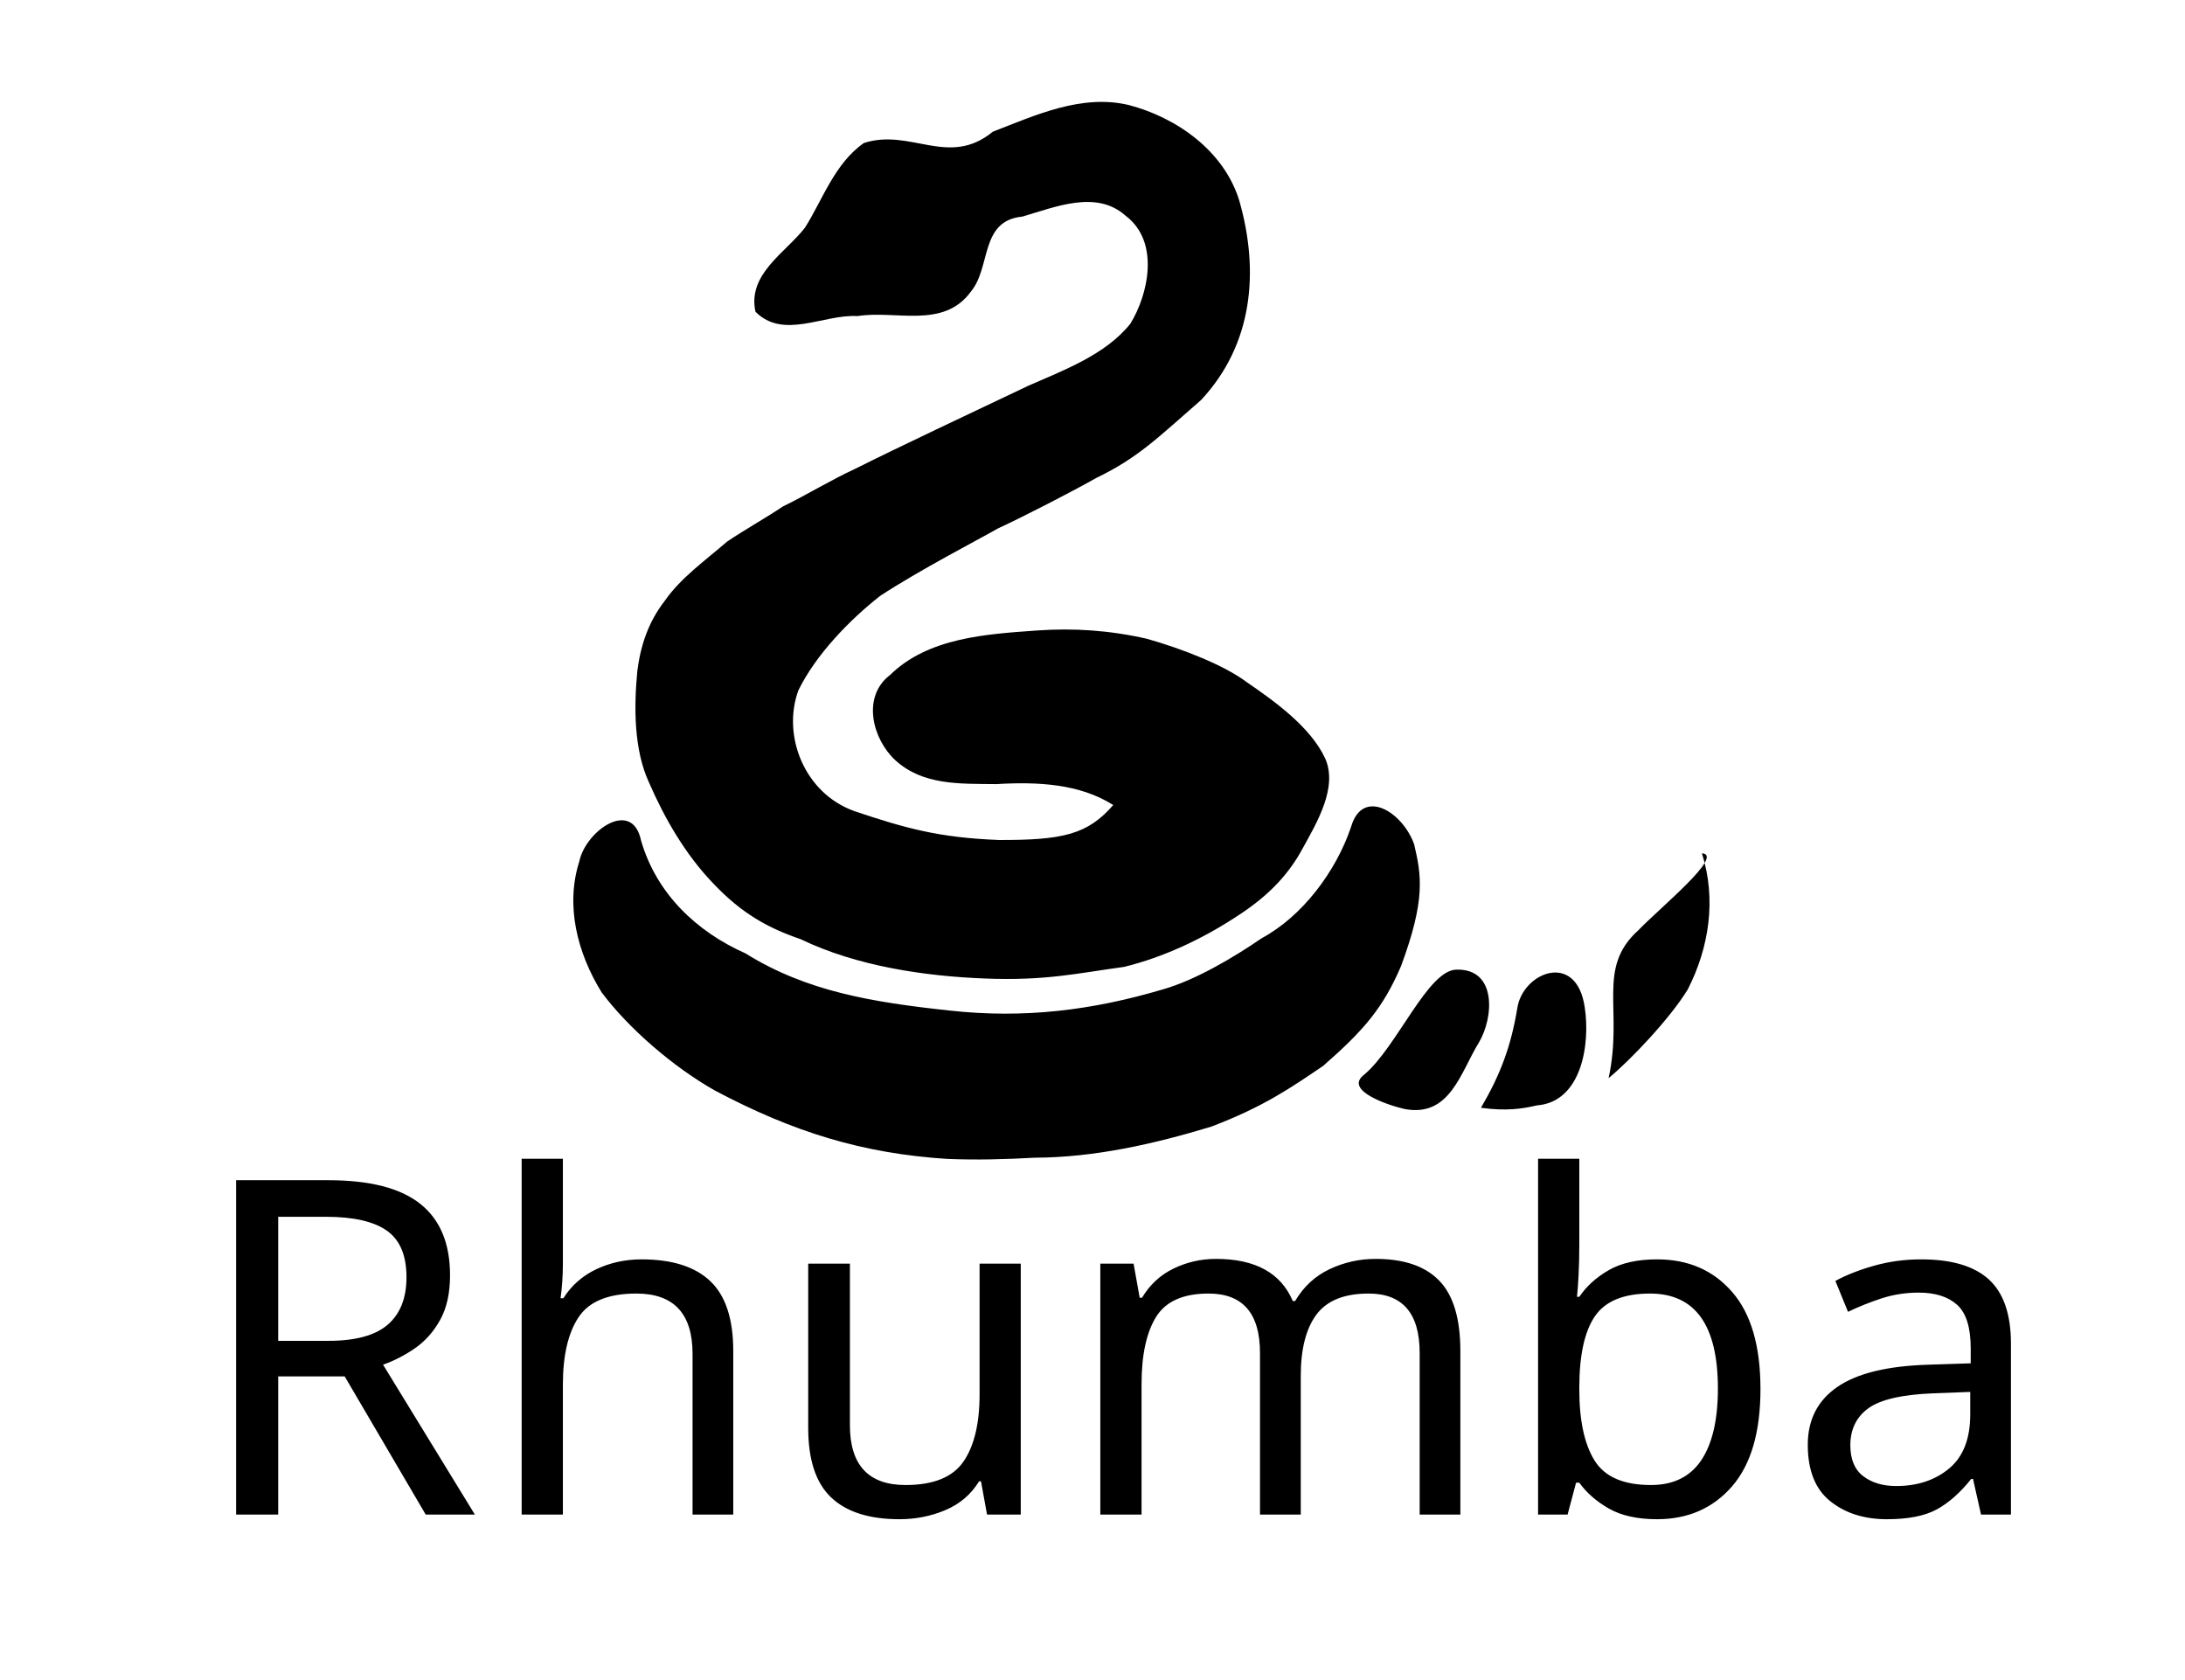
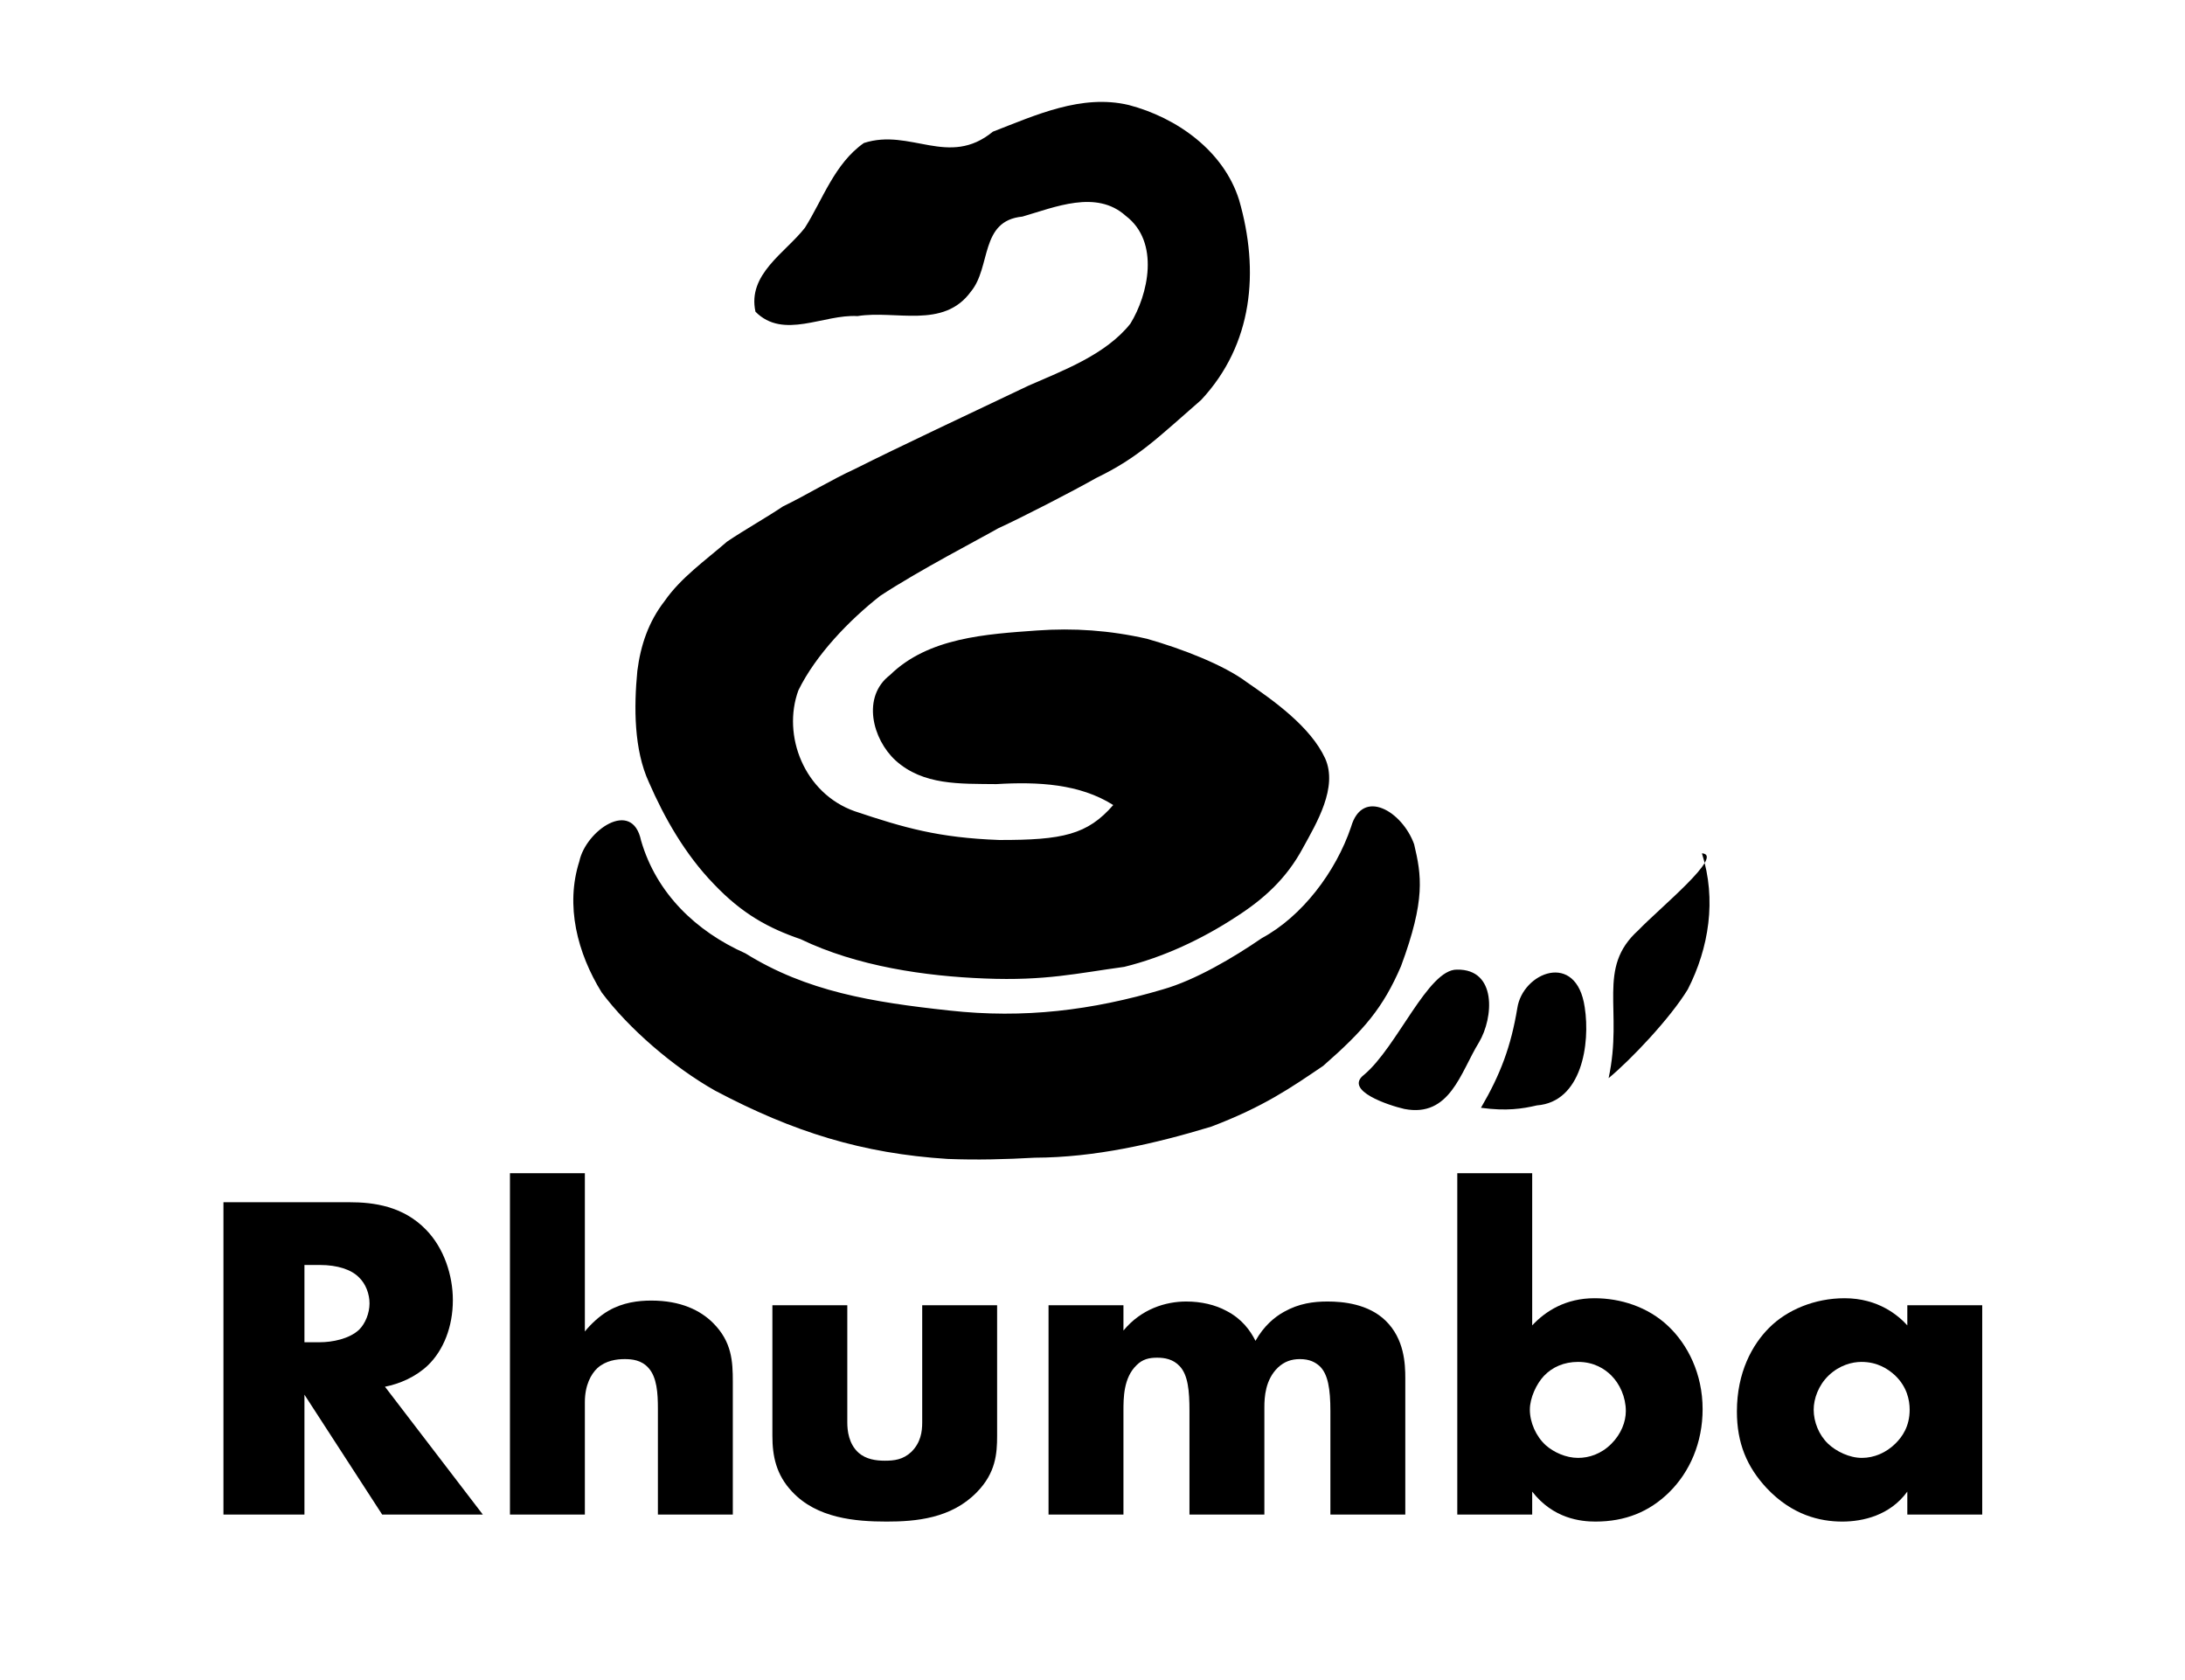
<svg xmlns="http://www.w3.org/2000/svg" width="513.371pt" height="394.551pt" viewBox="0 0 513.371 394.551" version="1.2" id="svg1272">
  <defs id="defs1143">
    <g id="g1141">
      <symbol overflow="visible" id="glyph0-0" style="overflow:visible">
        <path style="stroke:none" d="" id="path1105" />
      </symbol>
      <symbol overflow="visible" id="glyph0-1" style="overflow:visible">
        <path style="stroke:none" d="M 22.047,0 27.969,-39.938 43.984,0 h 7.188 L 67.906,-39.938 73.016,0 H 91 L 80.594,-69.375 H 62.609 l -14.875,37.031 L 33.703,-69.375 H 15.906 L 4.156,0 Z m 0,0" id="path1108" />
      </symbol>
      <symbol overflow="visible" id="glyph0-2" style="overflow:visible">
        <path style="stroke:none" d="m 41.703,-42.016 c -1.969,-2.188 -6.453,-6.031 -13.938,-6.031 -6.656,0 -12.797,2.594 -16.734,6.547 -3.75,3.75 -7.188,9.891 -7.188,18.625 0,6.969 2.188,12.266 6.656,17.047 5.625,5.938 11.75,7.391 16.75,7.391 4.578,0 10.609,-1.359 14.453,-6.656 V 0 H 58.344 V -46.484 H 41.703 Z m -10.188,8.109 c 3.531,0 5.922,1.562 7.484,3.016 2.594,2.5 3.219,5.406 3.219,7.594 0,3.75 -1.656,6.031 -3.109,7.484 -2.078,2.078 -4.797,3.234 -7.5,3.234 -2.797,0 -5.719,-1.469 -7.484,-3.125 -2.078,-1.984 -3.219,-4.891 -3.219,-7.594 0,-2.391 1.031,-5.406 3.328,-7.594 2.391,-2.281 5.203,-3.016 7.281,-3.016 z m 0,0" id="path1111" />
      </symbol>
      <symbol overflow="visible" id="glyph0-3" style="overflow:visible">
        <path style="stroke:none" d="m 5.719,0 h 16.641 v -22.984 c 0,-2.906 0,-7.391 2.906,-10.188 1.359,-1.359 2.812,-1.672 4.578,-1.672 1.672,0 3.547,0.312 5,1.875 1.875,1.984 2.188,5.516 2.188,9.984 V 0 h 16.625 v -23.812 c 0,-2.297 0.219,-6.141 3.031,-8.844 1.453,-1.359 3.016,-1.875 4.875,-1.875 2.188,0 3.438,0.734 4.375,1.562 1.875,1.766 2.391,5.094 2.391,9.984 V 0 H 84.969 v -30.266 c 0,-3.219 -0.203,-8.734 -4.375,-12.797 -3.844,-3.734 -9.453,-4.25 -12.891,-4.25 -3.125,0 -6.344,0.406 -9.672,2.281 -2.078,1.141 -4.469,3.125 -6.344,6.453 C 50.547,-40.875 48.672,-43.469 45.234,-45.234 42.75,-46.594 39.625,-47.312 36.297,-47.312 c -4.578,0 -9.984,1.656 -13.938,6.438 v -5.609 H 5.719 Z m 0,0" id="path1114" />
      </symbol>
      <symbol overflow="visible" id="glyph0-4" style="overflow:visible">
        <path style="stroke:none" d="M 5.719,-75.812 V 0 h 16.641 v -5.094 c 4.688,6.031 10.812,6.656 14.047,6.656 6.656,0 11.953,-2.188 16.328,-6.453 4.672,-4.578 7.484,-11.125 7.484,-18.516 0,-7.891 -3.328,-14.344 -7.594,-18.406 -4.578,-4.359 -10.719,-6.234 -16.438,-6.234 -6.344,0 -10.812,2.812 -13.828,6.031 V -75.812 Z m 26.828,63.234 c -2.703,0 -5.406,-1.25 -7.172,-2.812 -2.188,-1.984 -3.531,-5.094 -3.531,-7.906 0,-2.594 1.453,-5.719 3.109,-7.484 1.875,-1.984 4.484,-3.125 7.594,-3.125 3.547,0 5.938,1.562 7.391,3.016 1.875,1.875 3.219,4.781 3.219,7.906 0,2.391 -1.031,5.094 -3.219,7.281 -2.297,2.281 -5,3.125 -7.391,3.125 z m 0,0" id="path1117" />
      </symbol>
      <symbol overflow="visible" id="glyph0-5" style="overflow:visible">
        <path style="stroke:none" d="m 36.188,0 c 8.531,0 15.078,-2.703 18.828,-6.547 2.594,-2.609 5.094,-7.078 5.094,-13.625 0,-5.516 -1.875,-9.984 -4.672,-12.688 -2.188,-2.078 -5.828,-3.75 -9.469,-4.172 2.594,-1.141 4.156,-2.703 5.609,-5.406 1.469,-2.906 1.984,-5.5 1.984,-8.516 0,-6.141 -1.875,-10.406 -4.266,-13 -4.266,-4.688 -10.188,-5.422 -15.188,-5.422 H 7.281 V 0 Z M 25.266,-55.531 h 3.328 c 3.547,0 5.719,0.938 6.875,2.078 1.031,1.141 1.656,2.906 1.656,4.672 0,1.562 -0.516,3.438 -1.656,4.578 -1.875,1.984 -5,2.188 -6.875,2.188 h -3.328 z m 0,26.938 h 3.75 c 4.469,0 8.938,0.094 11.125,2.281 1.047,1.047 1.766,2.812 1.766,5 0,1.969 -0.625,3.531 -1.453,4.469 -1.969,2.281 -6.141,2.797 -11.125,2.797 h -4.062 z m 0,0" id="path1120" />
      </symbol>
      <symbol overflow="visible" id="glyph0-6" style="overflow:visible">
        <path style="stroke:none" d="m 31.828,-33.906 c 2.594,0 5.516,1.25 7.375,3.016 2.078,2.078 3.234,5.094 3.234,7.594 0,2.703 -1.156,5.406 -3.234,7.391 -1.969,1.969 -4.672,3.109 -7.375,3.109 -2.812,0 -5.516,-1.141 -7.484,-3.109 -1.875,-1.875 -3.234,-4.578 -3.234,-7.391 0,-2.703 1.141,-5.609 3.234,-7.594 1.859,-1.766 4.781,-3.016 7.484,-3.016 z m 27.875,10.609 c 0,-8.312 -3.75,-13.734 -7.188,-17.062 -3.844,-3.625 -10.5,-7.688 -20.797,-7.688 -10.094,0 -16.844,3.953 -20.688,7.688 -3.438,3.328 -7.188,8.75 -7.188,17.062 0,6.234 2.078,12.172 7.188,17.156 6.438,6.344 13.922,7.703 20.688,7.703 7.484,0 14.672,-1.672 20.797,-7.703 5.094,-4.984 7.188,-10.922 7.188,-17.156 z m 0,0" id="path1123" />
      </symbol>
      <symbol overflow="visible" id="glyph0-7" style="overflow:visible">
        <path style="stroke:none" d="m 71.453,-11.031 c 2.906,-2.906 4.781,-5.812 6.344,-9.453 2.078,-4.891 2.797,-9.156 2.797,-13.938 0,-11.344 -4.781,-20.391 -10.703,-26.109 -7.281,-6.969 -17.688,-10.391 -27.562,-10.391 -10.609,0 -20.484,3.734 -27.453,10.5 -6.562,6.344 -10.719,15.703 -10.719,25.484 0,8.516 3.125,17.984 9.781,25.062 5.406,5.812 14.453,11.438 28.906,11.438 6.453,0 12.062,-1.141 18.203,-4.469 L 66.875,3.75 83.406,1.25 Z m -34.641,-16.625 11.031,11.016 c -1.672,0.422 -3.438,0.734 -5.625,0.734 -5.406,0 -10.703,-2.078 -14.031,-5.312 -2.922,-2.812 -5.203,-7.281 -5.203,-12.578 0,-5.094 2.078,-10.297 5.609,-13.938 3.641,-3.75 8.75,-5.719 13.734,-5.719 4.469,0 10.094,1.969 13.828,5.719 3.438,3.438 5.625,8.625 5.625,12.891 0,3.328 -1.047,7.078 -3.234,10.203 l -4.781,-5.203 z m 0,0" id="path1126" />
      </symbol>
      <symbol overflow="visible" id="glyph0-8" style="overflow:visible">
        <path style="stroke:none" d="m 5.719,-46.484 v 29.016 c 0,4.469 0.828,8.625 4.375,12.375 5.5,5.922 14.031,6.656 21,6.656 6.344,0 14.359,-0.625 20.078,-6.547 4.156,-4.266 4.469,-8.531 4.469,-12.484 V -46.484 H 39 v 26 c 0,2.078 -0.312,4.469 -2.391,6.547 -1.875,1.766 -3.844,1.984 -5.922,1.984 -1.984,0 -4.172,-0.312 -5.828,-1.781 -2.188,-1.969 -2.5,-4.875 -2.5,-6.75 v -26 z m 0,0" id="path1129" />
      </symbol>
      <symbol overflow="visible" id="glyph0-9" style="overflow:visible">
        <path style="stroke:none" d="m 55.016,-21.938 c 0,-5.203 -0.828,-13.312 -7.391,-19.562 -5.5,-5.203 -12.469,-6.344 -17.875,-6.344 -9.156,0 -15.188,3.016 -19.031,6.766 C 6.656,-37.125 3.75,-30.891 3.75,-23.094 c 0,8.844 3.844,14.562 6.859,17.578 5.719,5.719 13.109,7.078 19.234,7.078 10.094,0 15.5,-3.125 18.938,-6.453 3.422,-3.328 4.875,-6.969 5.609,-9.562 h -15.906 c -0.734,1.453 -1.875,2.5 -2.922,3.109 -2.078,1.156 -4.984,1.25 -5.406,1.25 -3.734,0 -5.812,-1.25 -6.859,-2.281 -1.984,-1.984 -2.906,-5.312 -2.906,-7.797 h 34.625 z M 20.906,-29.75 c 0.312,-2.078 1.344,-3.734 2.5,-4.984 1.766,-1.766 3.953,-2.5 6.75,-2.5 1.672,0 4.688,0.312 6.875,2.5 1.234,1.25 2.281,3.219 2.703,4.984 z m 0,0" id="path1132" />
      </symbol>
      <symbol overflow="visible" id="glyph0-10" style="overflow:visible">
        <path style="stroke:none" d="m 33.594,-32.859 v -13.625 H 24.125 V -61.781 H 7.484 v 15.297 H 2.188 v 13.625 H 7.484 V 0 H 24.125 v -32.859 z m 0,0" id="path1135" />
      </symbol>
      <symbol overflow="visible" id="glyph0-11" style="overflow:visible">
        <path style="stroke:none" d="M 51.688,-46.484 H 5.297 v 13.625 H 24.031 L 2.078,0 H 49.406 V -13.625 H 29.953 Z m 0,0" id="path1138" />
      </symbol>
    </g>
  </defs>
  <g id="surface15269" transform="translate(-316.2422,-1015.742)">
-     <text xml:space="preserve" style="font-style:normal;font-variant:normal;font-weight:normal;font-stretch:normal;font-size:30px;line-height:1.25;font-family:Courier;-inkscape-font-specification:Courier;letter-spacing:0px;word-spacing:0px;fill:#000000;fill-opacity:1;stroke:none;stroke-width:0.75" x="361.042" y="1371.553" id="text2086">
-       <tspan id="tspan2084" x="361.042" y="1371.553" style="font-style:normal;font-variant:normal;font-weight:normal;font-stretch:normal;font-size:110px;font-family:'Futura PT Bold';-inkscape-font-specification:'Futura PT Bold, ';stroke-width:0.75">Rhumba</tspan>
-     </text>
+     <g aria-label="Rhumba" style="font-style:normal;font-variant:normal;font-weight:normal;font-stretch:normal;font-size:30px;line-height:1.25;font-family:Courier;-inkscape-font-specification:Courier;letter-spacing:0px;word-spacing:0px;fill:#000000;fill-opacity:1;stroke:none;stroke-width:0.75" id="text2086">
+       <path d="m 368.742,1298.182 v 73.37 h 19.03 v -28.16 l 18.26,28.16 h 23.65 l -22.99,-30.03 c 3.41,-0.66 7.26,-2.31 10.12,-5.06 3.63,-3.52 5.83,-9.02 5.83,-15.29 0,-5.83 -2.09,-12.21 -6.27,-16.5 -5.39,-5.61 -12.43,-6.49 -17.93,-6.49 z m 19.03,14.74 h 3.63 c 4.18,0 7.37,1.1 9.13,2.86 1.65,1.54 2.53,3.96 2.53,6.16 0,2.31 -0.99,4.73 -2.42,6.16 -2.31,2.2 -6.38,2.97 -9.24,2.97 h -3.63 z" style="font-style:normal;font-variant:normal;font-weight:normal;font-stretch:normal;font-size:110px;font-family:'Futura PT Bold';-inkscape-font-specification:'Futura PT Bold, ';stroke-width:0.75" id="path843" />
+       <path d="m 436.057,1371.553 h 17.6 v -26.4 c 0,-3.96 1.43,-6.6 2.97,-8.03 1.98,-1.76 4.51,-2.09 6.38,-2.09 1.76,0 3.96,0.22 5.61,2.09 1.98,2.2 2.2,5.94 2.2,9.57 v 24.86 h 17.6 v -31.24 c 0,-4.73 -0.22,-9.35 -4.62,-13.75 -2.97,-2.97 -7.59,-5.28 -14.52,-5.28 -3.08,0 -6.71,0.44 -10.12,2.42 -2.09,1.21 -4.18,3.19 -5.5,4.84 v -37.18 h -17.6 z" style="font-style:normal;font-variant:normal;font-weight:normal;font-stretch:normal;font-size:110px;font-family:'Futura PT Bold';-inkscape-font-specification:'Futura PT Bold, ';stroke-width:0.75" id="path845" />
+       <path d="m 497.717,1322.382 v 30.69 c 0,4.73 0.88,9.13 4.62,13.09 5.83,6.27 14.85,7.04 22.22,7.04 6.71,0 15.18,-0.66 21.23,-6.93 4.4,-4.51 4.73,-9.02 4.73,-13.2 v -30.69 h -17.6 v 27.5 c 0,2.2 -0.33,4.73 -2.53,6.93 -1.98,1.87 -4.07,2.09 -6.27,2.09 -2.09,0 -4.4,-0.33 -6.16,-1.87 -2.31,-2.09 -2.64,-5.17 -2.64,-7.15 v -27.5 z" style="font-style:normal;font-variant:normal;font-weight:normal;font-stretch:normal;font-size:110px;font-family:'Futura PT Bold';-inkscape-font-specification:'Futura PT Bold, ';stroke-width:0.75" id="path847" />
+       <path d="m 562.6,1371.553 h 17.6 v -24.31 c 0,-3.08 0,-7.81 3.08,-10.78 1.43,-1.43 2.97,-1.76 4.84,-1.76 1.76,0 3.74,0.33 5.28,1.98 1.98,2.09 2.31,5.83 2.31,10.56 v 24.31 h 17.6 v -25.19 c 0,-2.42 0.22,-6.49 3.19,-9.35 1.54,-1.43 3.19,-1.98 5.17,-1.98 2.31,0 3.63,0.77 4.62,1.65 1.98,1.87 2.53,5.39 2.53,10.56 v 24.31 h 17.6 v -32.01 c 0,-3.41 -0.22,-9.24 -4.62,-13.53 -4.07,-3.96 -10.01,-4.51 -13.64,-4.51 -3.3,0 -6.71,0.44 -10.23,2.42 -2.2,1.21 -4.73,3.3 -6.71,6.82 -1.21,-2.42 -3.19,-5.17 -6.82,-7.04 -2.64,-1.43 -5.94,-2.2 -9.46,-2.2 -4.84,0 -10.56,1.76 -14.74,6.82 v -5.94 h -17.6 z" style="font-style:normal;font-variant:normal;font-weight:normal;font-stretch:normal;font-size:110px;font-family:'Futura PT Bold';-inkscape-font-specification:'Futura PT Bold, ';stroke-width:0.75" id="path849" />
+       <path d="m 658.635,1291.362 v 80.19 h 17.6 v -5.39 c 4.95,6.38 11.44,7.04 14.85,7.04 7.04,0 12.65,-2.31 17.27,-6.82 4.95,-4.84 7.92,-11.77 7.92,-19.58 0,-8.36 -3.52,-15.18 -8.03,-19.47 -4.84,-4.62 -11.33,-6.6 -17.38,-6.6 -6.71,0 -11.44,2.97 -14.63,6.38 v -35.75 z m 28.38,66.88 c -2.86,0 -5.72,-1.32 -7.59,-2.97 -2.31,-2.09 -3.74,-5.39 -3.74,-8.36 0,-2.75 1.54,-6.05 3.3,-7.92 1.98,-2.09 4.73,-3.3 8.03,-3.3 3.74,0 6.27,1.65 7.81,3.19 1.98,1.98 3.41,5.06 3.41,8.36 0,2.53 -1.1,5.39 -3.41,7.7 -2.42,2.42 -5.28,3.3 -7.81,3.3 z" style="font-style:normal;font-variant:normal;font-weight:normal;font-stretch:normal;font-size:110px;font-family:'Futura PT Bold';-inkscape-font-specification:'Futura PT Bold, ';stroke-width:0.75" id="path851" />
+       <path d="m 764.371,1327.112 c -2.09,-2.31 -6.82,-6.38 -14.74,-6.38 -7.04,0 -13.53,2.75 -17.71,6.93 -3.96,3.96 -7.59,10.45 -7.59,19.69 0,7.37 2.31,12.98 7.04,18.04 5.94,6.27 12.43,7.81 17.71,7.81 4.84,0 11.22,-1.43 15.29,-7.04 v 5.39 h 17.6 v -49.17 h -17.6 z m -10.78,8.58 c 3.74,0 6.27,1.65 7.92,3.19 2.75,2.64 3.41,5.72 3.41,8.03 0,3.96 -1.76,6.38 -3.3,7.92 -2.2,2.2 -5.06,3.41 -7.92,3.41 -2.97,0 -6.05,-1.54 -7.92,-3.3 -2.2,-2.09 -3.41,-5.17 -3.41,-8.03 0,-2.53 1.1,-5.72 3.52,-8.03 2.53,-2.42 5.5,-3.19 7.7,-3.19 z" style="font-style:normal;font-variant:normal;font-weight:normal;font-stretch:normal;font-size:110px;font-family:'Futura PT Bold';-inkscape-font-specification:'Futura PT Bold, ';stroke-width:0.75" id="path853" />
+     </g>
    <path style="fill:#000000;stroke-width:0.107" d="m 538.909,1288.011 c -20.034,-1.274 -36.267,-6.314 -54.642,-16.041 -9.89,-5.578 -20.375,-14.675 -26.66,-23.077 -5.728,-9.261 -8.581,-20.417 -5.241,-30.826 1.513,-7.171 12.41,-14.82 14.497,-4.85 3.6,12.418 12.944,21.346 24.529,26.503 14.346,8.931 29.693,11.46 47.944,13.426 17.503,1.933 33.495,-0.042 50.093,-4.96 7.615,-2.155 16.606,-7.464 23.277,-12.047 9.454,-5.092 17.403,-15.562 20.97,-26.13 2.67,-9.282 12.05,-3.668 14.822,4.082 1.719,7.281 2.72,12.979 -3.087,28.635 -4.217,9.823 -8.727,15.052 -18.289,23.423 -7.583,5.133 -13.947,9.58 -26.285,14.271 -13.391,4.058 -27.366,7.249 -41.494,7.299 -6.809,0.385 -13.615,0.564 -20.433,0.291 z m 125.288,-12.016 c 4.61,-7.884 7.048,-14.431 8.537,-23.388 1.241,-8.423 13.91,-13.571 15.846,-0.215 1.329,8.592 -0.704,22.23 -11.233,23.038 -3.392,0.789 -7.144,1.386 -13.15,0.564 z m -18.008,0.27 c -3.541,-0.799 -14.344,-4.317 -9.452,-8.035 7.778,-6.517 15.025,-24.805 21.816,-24.696 9.386,-0.175 8.655,11.243 5.174,17.096 -4.321,6.987 -6.792,17.729 -17.538,15.636 z m 48,-7.235 c 3.49,-16.171 -2.937,-25.81 6.981,-34.739 4.861,-5.09 20.403,-17.731 14.941,-18.084 3.459,10.853 1.661,22.222 -3.32,31.971 -4.153,6.814 -13.396,16.551 -18.602,20.852 z M 547.597,1245.618 c -13.832,-0.53 -29.987,-2.834 -43.245,-9.237 -7.534,-2.58 -13.724,-5.936 -20.395,-12.954 -6.76,-6.98 -11.633,-15.585 -15.253,-23.905 -3.522,-7.625 -3.545,-17.608 -2.718,-26.168 0.771,-6.037 2.624,-11.539 6.399,-16.397 3.799,-5.481 9.534,-9.507 14.678,-13.971 4.283,-2.883 9.386,-5.739 13.108,-8.254 5.499,-2.663 11.316,-6.25 17.08,-8.892 9.734,-4.896 26.797,-12.914 40.565,-19.46 8.079,-3.562 18.192,-7.268 24.008,-14.596 4.168,-6.749 7.04,-19.19 -1.103,-25.348 -6.901,-6.198 -16.627,-2.014 -24.271,0.191 -10.038,0.973 -7.296,11.844 -12.096,17.623 -6.463,8.877 -17.693,4.292 -26.643,5.751 -7.934,-0.489 -17.408,5.616 -23.97,-1.028 -1.929,-8.819 6.995,-13.805 11.61,-19.712 4.153,-6.543 6.959,-15.104 13.865,-19.923 10.956,-3.552 19.922,5.86 30.299,-2.659 10.037,-3.874 20.825,-8.894 31.931,-6.267 11.277,2.952 22.303,10.757 25.923,22.307 4.835,16.726 3.251,33.943 -8.917,46.986 -10.028,8.72 -14.717,13.54 -24.631,18.318 -5.704,3.227 -17.238,9.164 -23.077,11.848 -4.195,2.416 -18.602,9.859 -27.706,15.863 -7.173,5.618 -15.134,13.837 -19.212,22.19 -3.885,10.575 1.355,24.197 13.217,28.396 11.712,3.924 19.728,6.232 33.97,6.759 14.88,0.03 20.724,-1.234 26.789,-8.211 -7.857,-4.979 -17.631,-5.506 -27.465,-4.917 -8.618,-0.095 -17.203,0.312 -23.7,-5.574 -5.396,-4.953 -7.996,-14.923 -1.286,-20.053 9.014,-8.828 22.665,-9.608 34.562,-10.464 8.595,-0.61 17.028,-0.046 25.807,1.949 8.291,2.354 18.108,6.169 23.474,10.207 6.27,4.307 14.944,10.431 18.4,17.901 3.024,6.783 -1.954,15.094 -5.26,21.09 -3.829,7.132 -9.186,11.969 -15.638,16.102 -7.945,5.215 -17.072,9.511 -26.322,11.778 -11.026,1.496 -18.447,3.313 -32.781,2.732 z" id="path933" />
  </g>
</svg>
